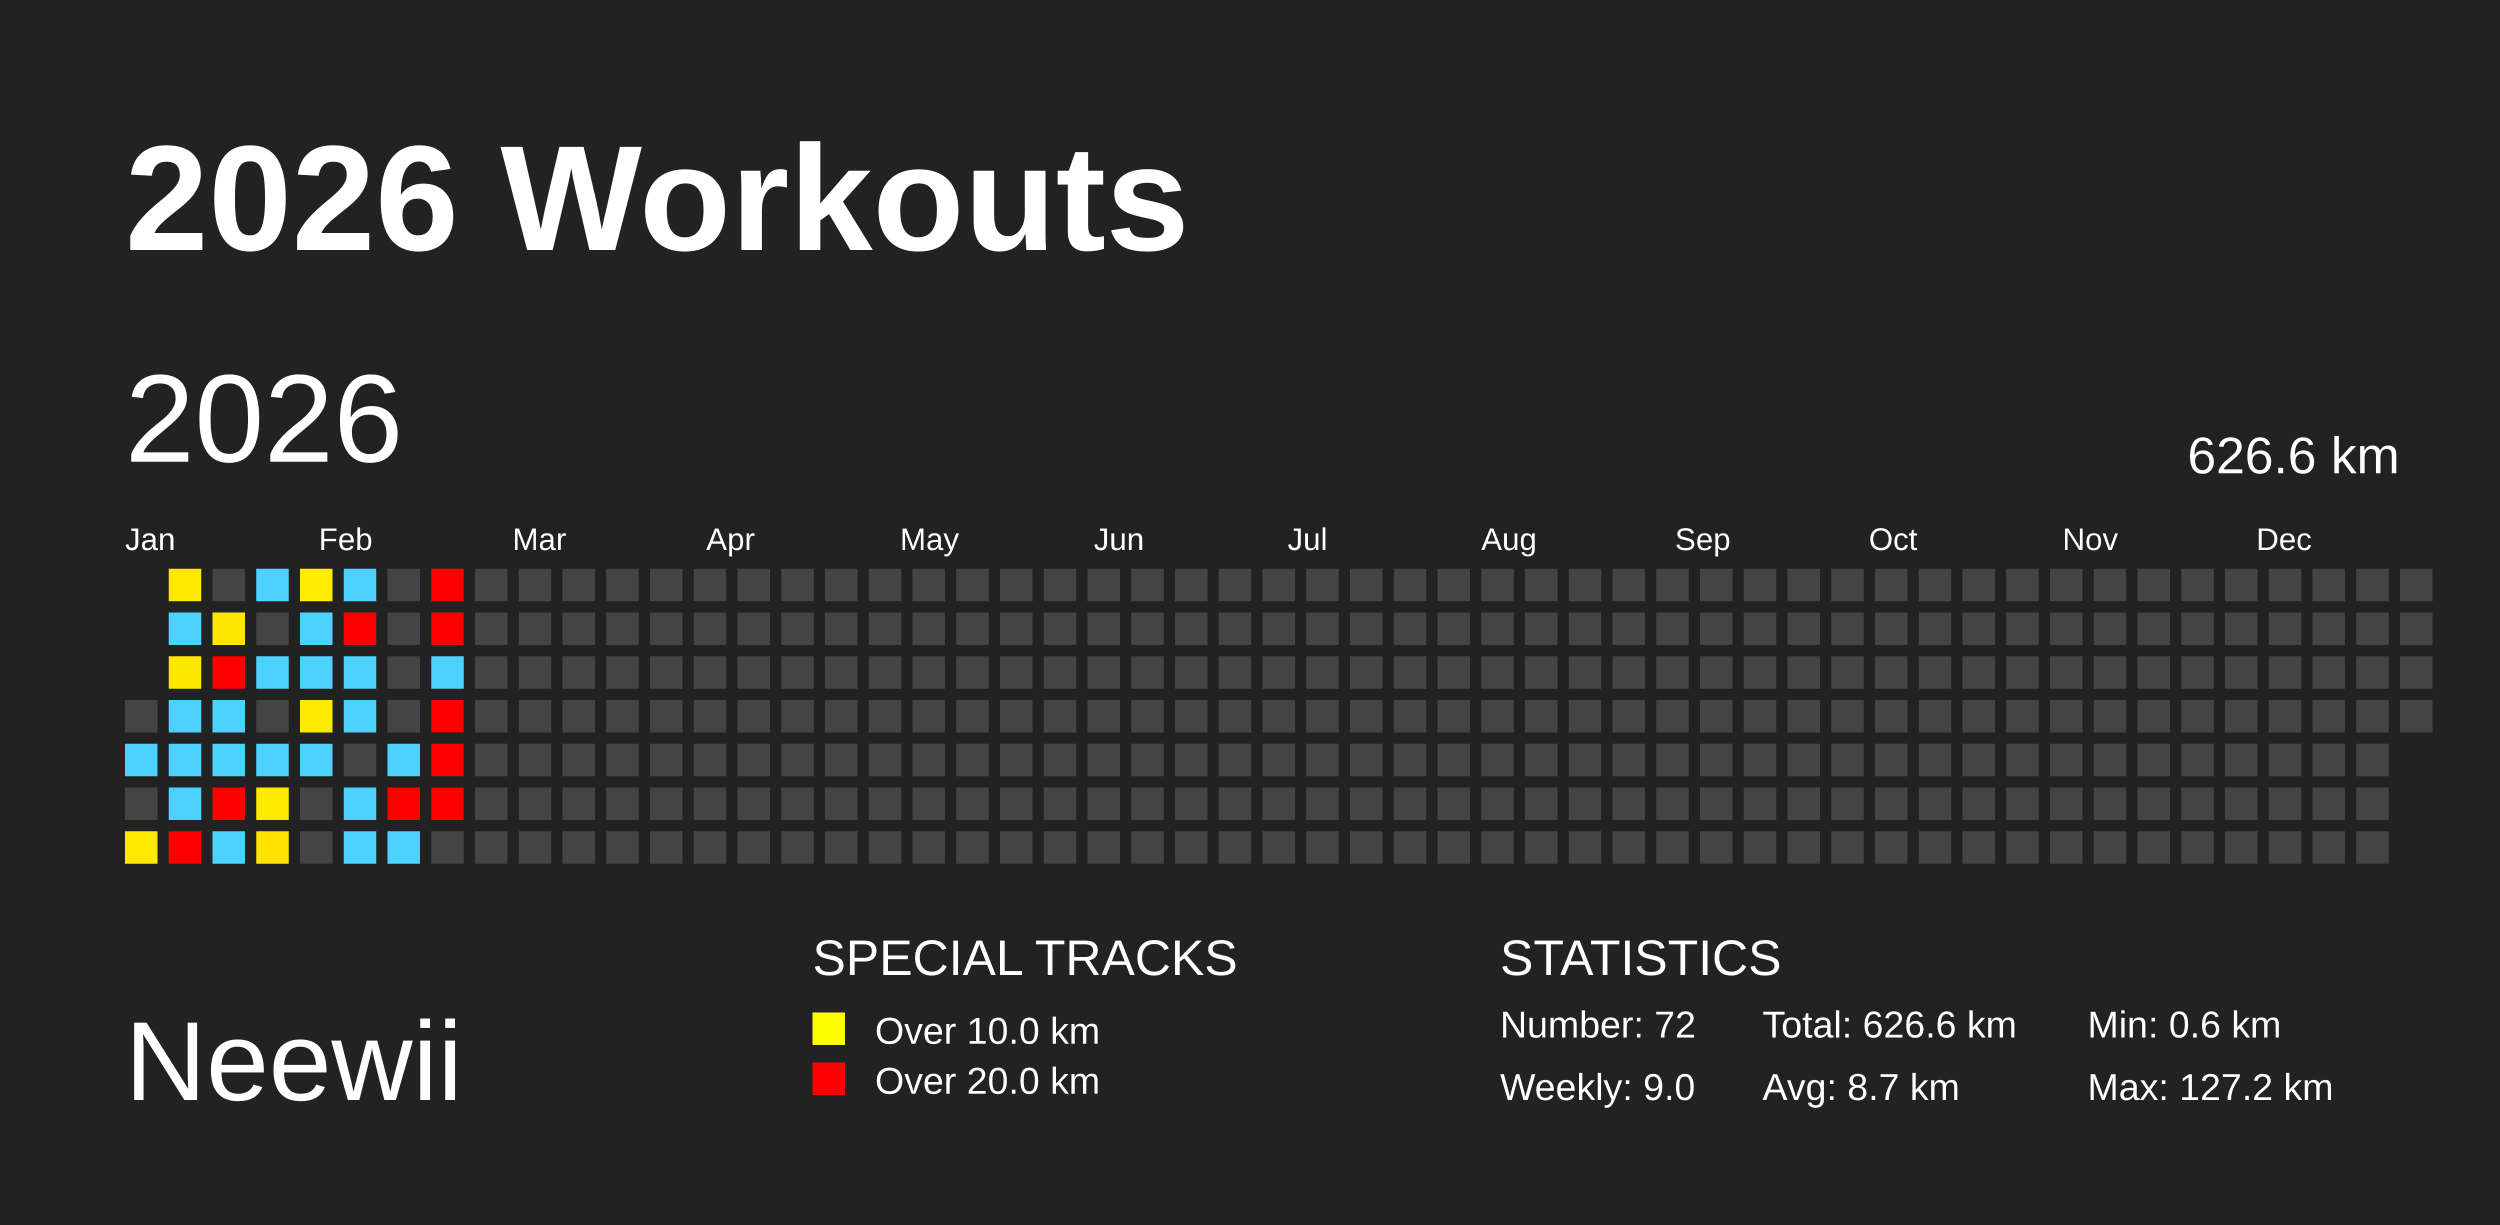
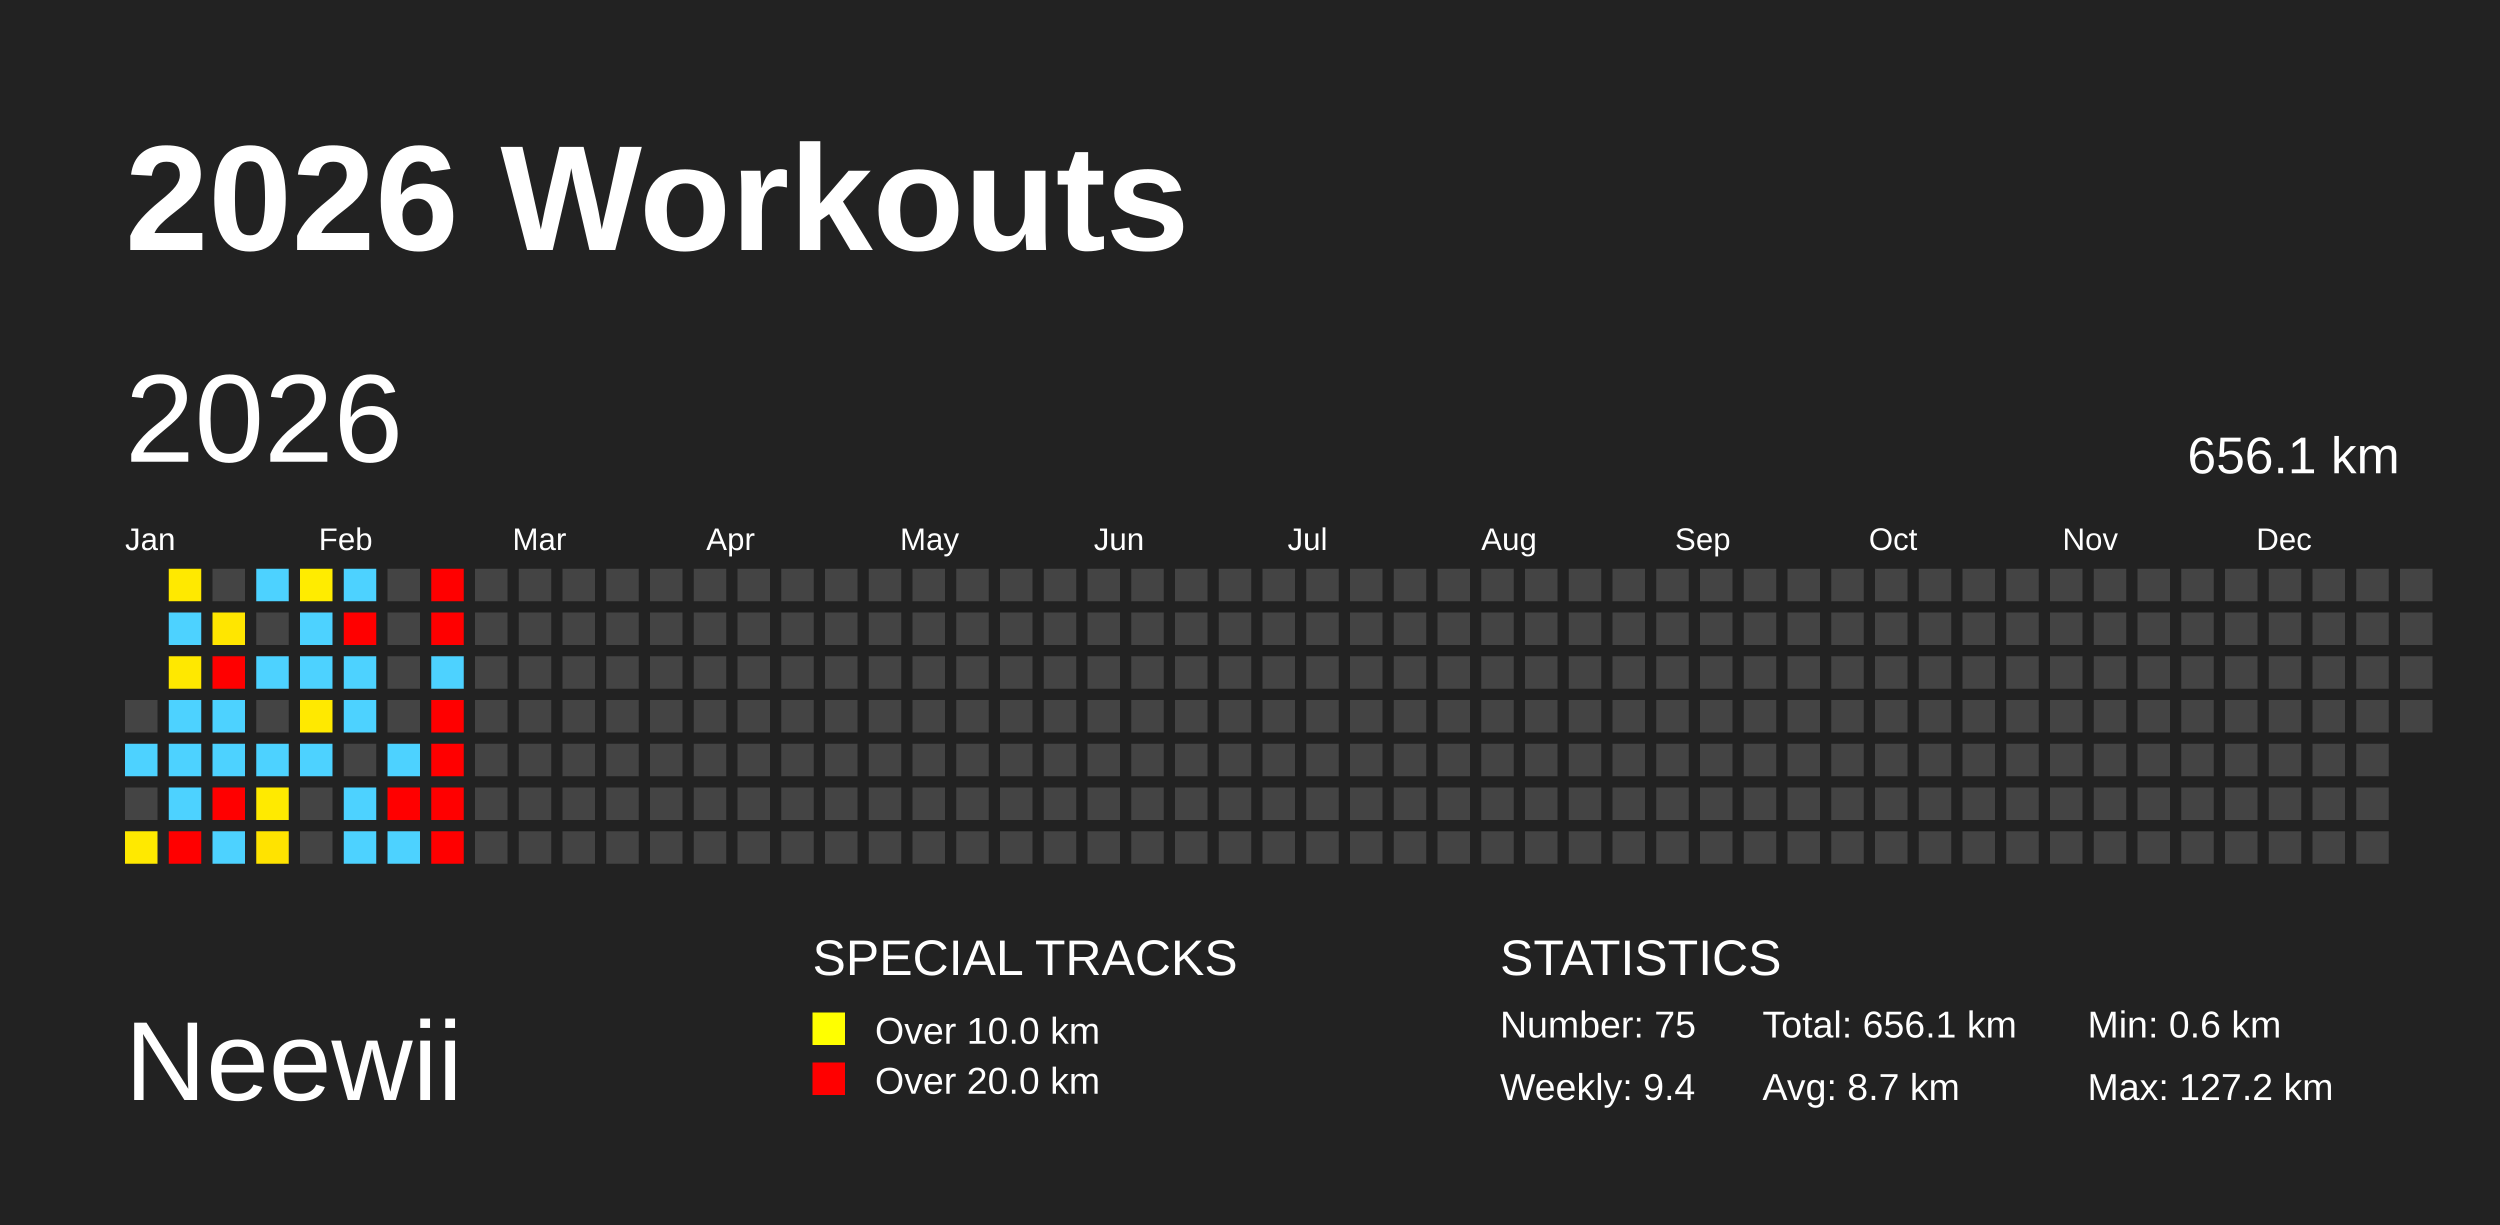
<svg xmlns="http://www.w3.org/2000/svg" baseProfile="full" height="98mm" version="1.1" viewBox="0,0,200,98" width="200mm">
  <defs />
  <rect fill="#222222" height="98" width="200" x="0" y="0" />
  <text fill="#FFFFFF" style="font-size:12px; font-family:Arial; font-weight:bold;" x="10" y="20">2026 Workouts</text>
  <text fill="#FFFFFF" style="font-size:9px; font-family:Arial" x="10" y="88">Neewii</text>
  <text fill="#FFFFFF" style="font-size:4px; font-family:Arial" x="65" y="78">SPECIAL TRACKS</text>
  <rect fill="yellow" height="2.6" width="2.6" x="65" y="81" />
  <text fill="#FFFFFF" style="font-size:3px; font-family:Arial" x="70" y="83.5">Over 10.0 km</text>
  <rect fill="red" height="2.6" width="2.6" x="65" y="85" />
  <text fill="#FFFFFF" style="font-size:3px; font-family:Arial" x="70" y="87.5">Over 20.0 km</text>
  <text fill="#FFFFFF" style="font-size:4px; font-family:Arial" x="120" y="78">STATISTICS</text>
-   <text fill="#FFFFFF" style="font-size:3px; font-family:Arial" x="120" y="83">Number: 72</text>
-   <text fill="#FFFFFF" style="font-size:3px; font-family:Arial" x="120" y="88">Weekly: 9.0</text>
-   <text fill="#FFFFFF" style="font-size:3px; font-family:Arial" x="141" y="83">Total: 626.6 km</text>
+   <text fill="#FFFFFF" style="font-size:3px; font-family:Arial" x="120" y="83">Number: 75</text>
+   <text fill="#FFFFFF" style="font-size:3px; font-family:Arial" x="120" y="88">Weekly: 9.4</text>
+   <text fill="#FFFFFF" style="font-size:3px; font-family:Arial" x="141" y="83">Total: 656.1 km</text>
  <text fill="#FFFFFF" style="font-size:3px; font-family:Arial" x="141" y="88">Avg: 8.7 km</text>
  <text fill="#FFFFFF" style="font-size:3px; font-family:Arial" x="167" y="83">Min: 0.6 km</text>
  <text fill="#FFFFFF" style="font-size:3px; font-family:Arial" x="167" y="88">Max: 127.2 km</text>
  <text dominant-baseline="hanging" fill="#FFFFFF" style="font-size:10.0px; font-family:Arial;" x="10" y="30">2026</text>
-   <text dominant-baseline="hanging" fill="#FFFFFF" style="font-size:4.125px; font-family:Arial;" x="175" y="35">626.6 km</text>
+   <text dominant-baseline="hanging" fill="#FFFFFF" style="font-size:4.125px; font-family:Arial;" x="175" y="35">656.1 km</text>
  <text fill="#FFFFFF" style="font-size:2.5px; font-family:Arial" x="10.0" y="44">Jan</text>
  <text fill="#FFFFFF" style="font-size:2.5px; font-family:Arial" x="25.5" y="44">Feb</text>
  <text fill="#FFFFFF" style="font-size:2.5px; font-family:Arial" x="41.0" y="44">Mar</text>
  <text fill="#FFFFFF" style="font-size:2.5px; font-family:Arial" x="56.5" y="44">Apr</text>
  <text fill="#FFFFFF" style="font-size:2.5px; font-family:Arial" x="72.0" y="44">May</text>
  <text fill="#FFFFFF" style="font-size:2.5px; font-family:Arial" x="87.5" y="44">Jun</text>
  <text fill="#FFFFFF" style="font-size:2.5px; font-family:Arial" x="103.0" y="44">Jul</text>
  <text fill="#FFFFFF" style="font-size:2.5px; font-family:Arial" x="118.5" y="44">Aug</text>
  <text fill="#FFFFFF" style="font-size:2.5px; font-family:Arial" x="134.0" y="44">Sep</text>
  <text fill="#FFFFFF" style="font-size:2.5px; font-family:Arial" x="149.5" y="44">Oct</text>
  <text fill="#FFFFFF" style="font-size:2.5px; font-family:Arial" x="165.0" y="44">Nov</text>
  <text fill="#FFFFFF" style="font-size:2.5px; font-family:Arial" x="180.5" y="44">Dec</text>
  <rect fill="#444444" height="2.6" width="2.6" x="10.0" y="56.0" />
  <rect fill="#4dd2ff" height="2.6" width="2.6" x="10.0" y="59.5" />
  <rect fill="#444444" height="2.6" width="2.6" x="10.0" y="63.0" />
  <rect fill="#ffe900" height="2.6" width="2.6" x="10.0" y="66.5" />
  <rect fill="#ffe900" height="2.6" width="2.6" x="13.5" y="45.5" />
  <rect fill="#4dd2ff" height="2.6" width="2.6" x="13.5" y="49.0" />
  <rect fill="#ffe800" height="2.6" width="2.6" x="13.5" y="52.5" />
  <rect fill="#4dd2ff" height="2.6" width="2.6" x="13.5" y="56.0" />
  <rect fill="#4dd2ff" height="2.6" width="2.6" x="13.5" y="59.5" />
  <rect fill="#4dd2ff" height="2.6" width="2.6" x="13.5" y="63.0" />
  <rect fill="red" height="2.6" width="2.6" x="13.5" y="66.5" />
  <rect fill="#444444" height="2.6" width="2.6" x="17.0" y="45.5" />
  <rect fill="#ffe600" height="2.6" width="2.6" x="17.0" y="49.0" />
  <rect fill="red" height="2.6" width="2.6" x="17.0" y="52.5" />
  <rect fill="#4dd2ff" height="2.6" width="2.6" x="17.0" y="56.0" />
  <rect fill="#4dd2ff" height="2.6" width="2.6" x="17.0" y="59.5" />
  <rect fill="red" height="2.6" width="2.6" x="17.0" y="63.0" />
  <rect fill="#4dd2ff" height="2.6" width="2.6" x="17.0" y="66.5" />
  <rect fill="#4dd2ff" height="2.6" width="2.6" x="20.5" y="45.5" />
  <rect fill="#444444" height="2.6" width="2.6" x="20.5" y="49.0" />
  <rect fill="#4dd2ff" height="2.6" width="2.6" x="20.5" y="52.5" />
  <rect fill="#444444" height="2.6" width="2.6" x="20.5" y="56.0" />
  <rect fill="#4dd2ff" height="2.6" width="2.6" x="20.5" y="59.5" />
  <rect fill="#ffea00" height="2.6" width="2.6" x="20.5" y="63.0" />
  <rect fill="#ffe300" height="2.6" width="2.6" x="20.5" y="66.5" />
  <rect fill="#ffec00" height="2.6" width="2.6" x="24.0" y="45.5" />
  <rect fill="#4dd2ff" height="2.6" width="2.6" x="24.0" y="49.0" />
  <rect fill="#4dd2ff" height="2.6" width="2.6" x="24.0" y="52.5" />
  <rect fill="#ffe900" height="2.6" width="2.6" x="24.0" y="56.0" />
  <rect fill="#4dd2ff" height="2.6" width="2.6" x="24.0" y="59.5" />
  <rect fill="#444444" height="2.6" width="2.6" x="24.0" y="63.0" />
  <rect fill="#444444" height="2.6" width="2.6" x="24.0" y="66.5" />
  <rect fill="#4dd2ff" height="2.6" width="2.6" x="27.5" y="45.5" />
  <rect fill="red" height="2.6" width="2.6" x="27.5" y="49.0" />
  <rect fill="#4dd2ff" height="2.6" width="2.6" x="27.5" y="52.5" />
  <rect fill="#4dd2ff" height="2.6" width="2.6" x="27.5" y="56.0" />
  <rect fill="#444444" height="2.6" width="2.6" x="27.5" y="59.5" />
  <rect fill="#4dd2ff" height="2.6" width="2.6" x="27.5" y="63.0" />
  <rect fill="#4dd2ff" height="2.6" width="2.6" x="27.5" y="66.5" />
  <rect fill="#444444" height="2.6" width="2.6" x="31.0" y="45.5" />
  <rect fill="#444444" height="2.6" width="2.6" x="31.0" y="49.0" />
  <rect fill="#444444" height="2.6" width="2.6" x="31.0" y="52.5" />
  <rect fill="#444444" height="2.6" width="2.6" x="31.0" y="56.0" />
  <rect fill="#4dd2ff" height="2.6" width="2.6" x="31.0" y="59.5" />
  <rect fill="red" height="2.6" width="2.6" x="31.0" y="63.0" />
  <rect fill="#4dd2ff" height="2.6" width="2.6" x="31.0" y="66.5" />
  <rect fill="red" height="2.6" width="2.6" x="34.5" y="45.5" />
  <rect fill="red" height="2.6" width="2.6" x="34.5" y="49.0" />
  <rect fill="#4dd2ff" height="2.6" width="2.6" x="34.5" y="52.5" />
  <rect fill="red" height="2.6" width="2.6" x="34.5" y="56.0" />
  <rect fill="red" height="2.6" width="2.6" x="34.5" y="59.5" />
  <rect fill="red" height="2.6" width="2.6" x="34.5" y="63.0" />
-   <rect fill="#444444" height="2.6" width="2.6" x="34.5" y="66.5" />
+   <rect fill="red" height="2.6" width="2.6" x="34.5" y="66.5" />
  <rect fill="#444444" height="2.6" width="2.6" x="38.0" y="45.5" />
  <rect fill="#444444" height="2.6" width="2.6" x="38.0" y="49.0" />
  <rect fill="#444444" height="2.6" width="2.6" x="38.0" y="52.5" />
  <rect fill="#444444" height="2.6" width="2.6" x="38.0" y="56.0" />
  <rect fill="#444444" height="2.6" width="2.6" x="38.0" y="59.5" />
  <rect fill="#444444" height="2.6" width="2.6" x="38.0" y="63.0" />
  <rect fill="#444444" height="2.6" width="2.6" x="38.0" y="66.5" />
  <rect fill="#444444" height="2.6" width="2.6" x="41.5" y="45.5" />
  <rect fill="#444444" height="2.6" width="2.6" x="41.5" y="49.0" />
  <rect fill="#444444" height="2.6" width="2.6" x="41.5" y="52.5" />
  <rect fill="#444444" height="2.6" width="2.6" x="41.5" y="56.0" />
  <rect fill="#444444" height="2.6" width="2.6" x="41.5" y="59.5" />
  <rect fill="#444444" height="2.6" width="2.6" x="41.5" y="63.0" />
  <rect fill="#444444" height="2.6" width="2.6" x="41.5" y="66.5" />
  <rect fill="#444444" height="2.6" width="2.6" x="45.0" y="45.5" />
  <rect fill="#444444" height="2.6" width="2.6" x="45.0" y="49.0" />
  <rect fill="#444444" height="2.6" width="2.6" x="45.0" y="52.5" />
  <rect fill="#444444" height="2.6" width="2.6" x="45.0" y="56.0" />
  <rect fill="#444444" height="2.6" width="2.6" x="45.0" y="59.5" />
  <rect fill="#444444" height="2.6" width="2.6" x="45.0" y="63.0" />
  <rect fill="#444444" height="2.6" width="2.6" x="45.0" y="66.5" />
  <rect fill="#444444" height="2.6" width="2.6" x="48.5" y="45.5" />
  <rect fill="#444444" height="2.6" width="2.6" x="48.5" y="49.0" />
  <rect fill="#444444" height="2.6" width="2.6" x="48.5" y="52.5" />
  <rect fill="#444444" height="2.6" width="2.6" x="48.5" y="56.0" />
  <rect fill="#444444" height="2.6" width="2.6" x="48.5" y="59.5" />
  <rect fill="#444444" height="2.6" width="2.6" x="48.5" y="63.0" />
  <rect fill="#444444" height="2.6" width="2.6" x="48.5" y="66.5" />
  <rect fill="#444444" height="2.6" width="2.6" x="52.0" y="45.5" />
  <rect fill="#444444" height="2.6" width="2.6" x="52.0" y="49.0" />
  <rect fill="#444444" height="2.6" width="2.6" x="52.0" y="52.5" />
  <rect fill="#444444" height="2.6" width="2.6" x="52.0" y="56.0" />
  <rect fill="#444444" height="2.6" width="2.6" x="52.0" y="59.5" />
  <rect fill="#444444" height="2.6" width="2.6" x="52.0" y="63.0" />
  <rect fill="#444444" height="2.6" width="2.6" x="52.0" y="66.5" />
  <rect fill="#444444" height="2.6" width="2.6" x="55.5" y="45.5" />
  <rect fill="#444444" height="2.6" width="2.6" x="55.5" y="49.0" />
  <rect fill="#444444" height="2.6" width="2.6" x="55.5" y="52.5" />
  <rect fill="#444444" height="2.6" width="2.6" x="55.5" y="56.0" />
  <rect fill="#444444" height="2.6" width="2.6" x="55.5" y="59.5" />
  <rect fill="#444444" height="2.6" width="2.6" x="55.5" y="63.0" />
  <rect fill="#444444" height="2.6" width="2.6" x="55.5" y="66.5" />
  <rect fill="#444444" height="2.6" width="2.6" x="59.0" y="45.5" />
  <rect fill="#444444" height="2.6" width="2.6" x="59.0" y="49.0" />
  <rect fill="#444444" height="2.6" width="2.6" x="59.0" y="52.5" />
  <rect fill="#444444" height="2.6" width="2.6" x="59.0" y="56.0" />
  <rect fill="#444444" height="2.6" width="2.6" x="59.0" y="59.5" />
  <rect fill="#444444" height="2.6" width="2.6" x="59.0" y="63.0" />
  <rect fill="#444444" height="2.6" width="2.6" x="59.0" y="66.5" />
  <rect fill="#444444" height="2.6" width="2.6" x="62.5" y="45.5" />
  <rect fill="#444444" height="2.6" width="2.6" x="62.5" y="49.0" />
  <rect fill="#444444" height="2.6" width="2.6" x="62.5" y="52.5" />
  <rect fill="#444444" height="2.6" width="2.6" x="62.5" y="56.0" />
  <rect fill="#444444" height="2.6" width="2.6" x="62.5" y="59.5" />
  <rect fill="#444444" height="2.6" width="2.6" x="62.5" y="63.0" />
  <rect fill="#444444" height="2.6" width="2.6" x="62.5" y="66.5" />
  <rect fill="#444444" height="2.6" width="2.6" x="66.0" y="45.5" />
  <rect fill="#444444" height="2.6" width="2.6" x="66.0" y="49.0" />
  <rect fill="#444444" height="2.6" width="2.6" x="66.0" y="52.5" />
  <rect fill="#444444" height="2.6" width="2.6" x="66.0" y="56.0" />
  <rect fill="#444444" height="2.6" width="2.6" x="66.0" y="59.5" />
  <rect fill="#444444" height="2.6" width="2.6" x="66.0" y="63.0" />
  <rect fill="#444444" height="2.6" width="2.6" x="66.0" y="66.5" />
  <rect fill="#444444" height="2.6" width="2.6" x="69.5" y="45.5" />
  <rect fill="#444444" height="2.6" width="2.6" x="69.5" y="49.0" />
  <rect fill="#444444" height="2.6" width="2.6" x="69.5" y="52.5" />
  <rect fill="#444444" height="2.6" width="2.6" x="69.5" y="56.0" />
  <rect fill="#444444" height="2.6" width="2.6" x="69.5" y="59.5" />
  <rect fill="#444444" height="2.6" width="2.6" x="69.5" y="63.0" />
  <rect fill="#444444" height="2.6" width="2.6" x="69.5" y="66.5" />
  <rect fill="#444444" height="2.6" width="2.6" x="73.0" y="45.5" />
  <rect fill="#444444" height="2.6" width="2.6" x="73.0" y="49.0" />
  <rect fill="#444444" height="2.6" width="2.6" x="73.0" y="52.5" />
  <rect fill="#444444" height="2.6" width="2.6" x="73.0" y="56.0" />
  <rect fill="#444444" height="2.6" width="2.6" x="73.0" y="59.5" />
  <rect fill="#444444" height="2.6" width="2.6" x="73.0" y="63.0" />
  <rect fill="#444444" height="2.6" width="2.6" x="73.0" y="66.5" />
  <rect fill="#444444" height="2.6" width="2.6" x="76.5" y="45.5" />
  <rect fill="#444444" height="2.6" width="2.6" x="76.5" y="49.0" />
  <rect fill="#444444" height="2.6" width="2.6" x="76.5" y="52.5" />
  <rect fill="#444444" height="2.6" width="2.6" x="76.5" y="56.0" />
  <rect fill="#444444" height="2.6" width="2.6" x="76.5" y="59.5" />
  <rect fill="#444444" height="2.6" width="2.6" x="76.5" y="63.0" />
  <rect fill="#444444" height="2.6" width="2.6" x="76.5" y="66.5" />
  <rect fill="#444444" height="2.6" width="2.6" x="80.0" y="45.5" />
  <rect fill="#444444" height="2.6" width="2.6" x="80.0" y="49.0" />
  <rect fill="#444444" height="2.6" width="2.6" x="80.0" y="52.5" />
  <rect fill="#444444" height="2.6" width="2.6" x="80.0" y="56.0" />
  <rect fill="#444444" height="2.6" width="2.6" x="80.0" y="59.5" />
  <rect fill="#444444" height="2.6" width="2.6" x="80.0" y="63.0" />
  <rect fill="#444444" height="2.6" width="2.6" x="80.0" y="66.5" />
  <rect fill="#444444" height="2.6" width="2.6" x="83.5" y="45.5" />
  <rect fill="#444444" height="2.6" width="2.6" x="83.5" y="49.0" />
  <rect fill="#444444" height="2.6" width="2.6" x="83.5" y="52.5" />
  <rect fill="#444444" height="2.6" width="2.6" x="83.5" y="56.0" />
  <rect fill="#444444" height="2.6" width="2.6" x="83.5" y="59.5" />
  <rect fill="#444444" height="2.6" width="2.6" x="83.5" y="63.0" />
  <rect fill="#444444" height="2.6" width="2.6" x="83.5" y="66.5" />
  <rect fill="#444444" height="2.6" width="2.6" x="87.0" y="45.5" />
  <rect fill="#444444" height="2.6" width="2.6" x="87.0" y="49.0" />
  <rect fill="#444444" height="2.6" width="2.6" x="87.0" y="52.5" />
  <rect fill="#444444" height="2.6" width="2.6" x="87.0" y="56.0" />
  <rect fill="#444444" height="2.6" width="2.6" x="87.0" y="59.5" />
  <rect fill="#444444" height="2.6" width="2.6" x="87.0" y="63.0" />
  <rect fill="#444444" height="2.6" width="2.6" x="87.0" y="66.5" />
  <rect fill="#444444" height="2.6" width="2.6" x="90.5" y="45.5" />
  <rect fill="#444444" height="2.6" width="2.6" x="90.5" y="49.0" />
  <rect fill="#444444" height="2.6" width="2.6" x="90.5" y="52.5" />
  <rect fill="#444444" height="2.6" width="2.6" x="90.5" y="56.0" />
  <rect fill="#444444" height="2.6" width="2.6" x="90.5" y="59.5" />
  <rect fill="#444444" height="2.6" width="2.6" x="90.5" y="63.0" />
  <rect fill="#444444" height="2.6" width="2.6" x="90.5" y="66.5" />
  <rect fill="#444444" height="2.6" width="2.6" x="94.0" y="45.5" />
  <rect fill="#444444" height="2.6" width="2.6" x="94.0" y="49.0" />
  <rect fill="#444444" height="2.6" width="2.6" x="94.0" y="52.5" />
  <rect fill="#444444" height="2.6" width="2.6" x="94.0" y="56.0" />
  <rect fill="#444444" height="2.6" width="2.6" x="94.0" y="59.5" />
  <rect fill="#444444" height="2.6" width="2.6" x="94.0" y="63.0" />
  <rect fill="#444444" height="2.6" width="2.6" x="94.0" y="66.5" />
  <rect fill="#444444" height="2.6" width="2.6" x="97.5" y="45.5" />
  <rect fill="#444444" height="2.6" width="2.6" x="97.5" y="49.0" />
  <rect fill="#444444" height="2.6" width="2.6" x="97.5" y="52.5" />
  <rect fill="#444444" height="2.6" width="2.6" x="97.5" y="56.0" />
  <rect fill="#444444" height="2.6" width="2.6" x="97.5" y="59.5" />
  <rect fill="#444444" height="2.6" width="2.6" x="97.5" y="63.0" />
  <rect fill="#444444" height="2.6" width="2.6" x="97.5" y="66.5" />
  <rect fill="#444444" height="2.6" width="2.6" x="101.0" y="45.5" />
  <rect fill="#444444" height="2.6" width="2.6" x="101.0" y="49.0" />
  <rect fill="#444444" height="2.6" width="2.6" x="101.0" y="52.5" />
  <rect fill="#444444" height="2.6" width="2.6" x="101.0" y="56.0" />
  <rect fill="#444444" height="2.6" width="2.6" x="101.0" y="59.5" />
  <rect fill="#444444" height="2.6" width="2.6" x="101.0" y="63.0" />
  <rect fill="#444444" height="2.6" width="2.6" x="101.0" y="66.5" />
  <rect fill="#444444" height="2.6" width="2.6" x="104.5" y="45.5" />
  <rect fill="#444444" height="2.6" width="2.6" x="104.5" y="49.0" />
  <rect fill="#444444" height="2.6" width="2.6" x="104.5" y="52.5" />
  <rect fill="#444444" height="2.6" width="2.6" x="104.5" y="56.0" />
  <rect fill="#444444" height="2.6" width="2.6" x="104.5" y="59.5" />
  <rect fill="#444444" height="2.6" width="2.6" x="104.5" y="63.0" />
  <rect fill="#444444" height="2.6" width="2.6" x="104.5" y="66.5" />
  <rect fill="#444444" height="2.6" width="2.6" x="108.0" y="45.5" />
  <rect fill="#444444" height="2.6" width="2.6" x="108.0" y="49.0" />
  <rect fill="#444444" height="2.6" width="2.6" x="108.0" y="52.5" />
  <rect fill="#444444" height="2.6" width="2.6" x="108.0" y="56.0" />
  <rect fill="#444444" height="2.6" width="2.6" x="108.0" y="59.5" />
  <rect fill="#444444" height="2.6" width="2.6" x="108.0" y="63.0" />
  <rect fill="#444444" height="2.6" width="2.6" x="108.0" y="66.5" />
  <rect fill="#444444" height="2.6" width="2.6" x="111.5" y="45.5" />
  <rect fill="#444444" height="2.6" width="2.6" x="111.5" y="49.0" />
  <rect fill="#444444" height="2.6" width="2.6" x="111.5" y="52.5" />
  <rect fill="#444444" height="2.6" width="2.6" x="111.5" y="56.0" />
  <rect fill="#444444" height="2.6" width="2.6" x="111.5" y="59.5" />
  <rect fill="#444444" height="2.6" width="2.6" x="111.5" y="63.0" />
  <rect fill="#444444" height="2.6" width="2.6" x="111.5" y="66.5" />
  <rect fill="#444444" height="2.6" width="2.6" x="115.0" y="45.5" />
  <rect fill="#444444" height="2.6" width="2.6" x="115.0" y="49.0" />
  <rect fill="#444444" height="2.6" width="2.6" x="115.0" y="52.5" />
  <rect fill="#444444" height="2.6" width="2.6" x="115.0" y="56.0" />
  <rect fill="#444444" height="2.6" width="2.6" x="115.0" y="59.5" />
  <rect fill="#444444" height="2.6" width="2.6" x="115.0" y="63.0" />
  <rect fill="#444444" height="2.6" width="2.6" x="115.0" y="66.5" />
  <rect fill="#444444" height="2.6" width="2.6" x="118.5" y="45.5" />
  <rect fill="#444444" height="2.6" width="2.6" x="118.5" y="49.0" />
  <rect fill="#444444" height="2.6" width="2.6" x="118.5" y="52.5" />
  <rect fill="#444444" height="2.6" width="2.6" x="118.5" y="56.0" />
  <rect fill="#444444" height="2.6" width="2.6" x="118.5" y="59.5" />
  <rect fill="#444444" height="2.6" width="2.6" x="118.5" y="63.0" />
  <rect fill="#444444" height="2.6" width="2.6" x="118.5" y="66.5" />
  <rect fill="#444444" height="2.6" width="2.6" x="122.0" y="45.5" />
  <rect fill="#444444" height="2.6" width="2.6" x="122.0" y="49.0" />
  <rect fill="#444444" height="2.6" width="2.6" x="122.0" y="52.5" />
  <rect fill="#444444" height="2.6" width="2.6" x="122.0" y="56.0" />
  <rect fill="#444444" height="2.6" width="2.6" x="122.0" y="59.5" />
  <rect fill="#444444" height="2.6" width="2.6" x="122.0" y="63.0" />
  <rect fill="#444444" height="2.6" width="2.6" x="122.0" y="66.5" />
  <rect fill="#444444" height="2.6" width="2.6" x="125.5" y="45.5" />
  <rect fill="#444444" height="2.6" width="2.6" x="125.5" y="49.0" />
  <rect fill="#444444" height="2.6" width="2.6" x="125.5" y="52.5" />
  <rect fill="#444444" height="2.6" width="2.6" x="125.5" y="56.0" />
  <rect fill="#444444" height="2.6" width="2.6" x="125.5" y="59.5" />
  <rect fill="#444444" height="2.6" width="2.6" x="125.5" y="63.0" />
  <rect fill="#444444" height="2.6" width="2.6" x="125.5" y="66.5" />
  <rect fill="#444444" height="2.6" width="2.6" x="129.0" y="45.5" />
  <rect fill="#444444" height="2.6" width="2.6" x="129.0" y="49.0" />
  <rect fill="#444444" height="2.6" width="2.6" x="129.0" y="52.5" />
  <rect fill="#444444" height="2.6" width="2.6" x="129.0" y="56.0" />
  <rect fill="#444444" height="2.6" width="2.6" x="129.0" y="59.5" />
  <rect fill="#444444" height="2.6" width="2.6" x="129.0" y="63.0" />
  <rect fill="#444444" height="2.6" width="2.6" x="129.0" y="66.5" />
  <rect fill="#444444" height="2.6" width="2.6" x="132.5" y="45.5" />
  <rect fill="#444444" height="2.6" width="2.6" x="132.5" y="49.0" />
  <rect fill="#444444" height="2.6" width="2.6" x="132.5" y="52.5" />
  <rect fill="#444444" height="2.6" width="2.6" x="132.5" y="56.0" />
  <rect fill="#444444" height="2.6" width="2.6" x="132.5" y="59.5" />
  <rect fill="#444444" height="2.6" width="2.6" x="132.5" y="63.0" />
  <rect fill="#444444" height="2.6" width="2.6" x="132.5" y="66.5" />
  <rect fill="#444444" height="2.6" width="2.6" x="136.0" y="45.5" />
  <rect fill="#444444" height="2.6" width="2.6" x="136.0" y="49.0" />
  <rect fill="#444444" height="2.6" width="2.6" x="136.0" y="52.5" />
  <rect fill="#444444" height="2.6" width="2.6" x="136.0" y="56.0" />
  <rect fill="#444444" height="2.6" width="2.6" x="136.0" y="59.5" />
  <rect fill="#444444" height="2.6" width="2.6" x="136.0" y="63.0" />
  <rect fill="#444444" height="2.6" width="2.6" x="136.0" y="66.5" />
  <rect fill="#444444" height="2.6" width="2.6" x="139.5" y="45.5" />
  <rect fill="#444444" height="2.6" width="2.6" x="139.5" y="49.0" />
  <rect fill="#444444" height="2.6" width="2.6" x="139.5" y="52.5" />
  <rect fill="#444444" height="2.6" width="2.6" x="139.5" y="56.0" />
  <rect fill="#444444" height="2.6" width="2.6" x="139.5" y="59.5" />
  <rect fill="#444444" height="2.6" width="2.6" x="139.5" y="63.0" />
  <rect fill="#444444" height="2.6" width="2.6" x="139.5" y="66.5" />
  <rect fill="#444444" height="2.6" width="2.6" x="143.0" y="45.5" />
  <rect fill="#444444" height="2.6" width="2.6" x="143.0" y="49.0" />
  <rect fill="#444444" height="2.6" width="2.6" x="143.0" y="52.5" />
  <rect fill="#444444" height="2.6" width="2.6" x="143.0" y="56.0" />
  <rect fill="#444444" height="2.6" width="2.6" x="143.0" y="59.5" />
  <rect fill="#444444" height="2.6" width="2.6" x="143.0" y="63.0" />
  <rect fill="#444444" height="2.6" width="2.6" x="143.0" y="66.5" />
  <rect fill="#444444" height="2.6" width="2.6" x="146.5" y="45.5" />
  <rect fill="#444444" height="2.6" width="2.6" x="146.5" y="49.0" />
  <rect fill="#444444" height="2.6" width="2.6" x="146.5" y="52.5" />
  <rect fill="#444444" height="2.6" width="2.6" x="146.5" y="56.0" />
  <rect fill="#444444" height="2.6" width="2.6" x="146.5" y="59.5" />
  <rect fill="#444444" height="2.6" width="2.6" x="146.5" y="63.0" />
  <rect fill="#444444" height="2.6" width="2.6" x="146.5" y="66.5" />
  <rect fill="#444444" height="2.6" width="2.6" x="150.0" y="45.5" />
  <rect fill="#444444" height="2.6" width="2.6" x="150.0" y="49.0" />
  <rect fill="#444444" height="2.6" width="2.6" x="150.0" y="52.5" />
  <rect fill="#444444" height="2.6" width="2.6" x="150.0" y="56.0" />
  <rect fill="#444444" height="2.6" width="2.6" x="150.0" y="59.5" />
  <rect fill="#444444" height="2.6" width="2.6" x="150.0" y="63.0" />
  <rect fill="#444444" height="2.6" width="2.6" x="150.0" y="66.5" />
  <rect fill="#444444" height="2.6" width="2.6" x="153.5" y="45.5" />
  <rect fill="#444444" height="2.6" width="2.6" x="153.5" y="49.0" />
  <rect fill="#444444" height="2.6" width="2.6" x="153.5" y="52.5" />
  <rect fill="#444444" height="2.6" width="2.6" x="153.5" y="56.0" />
  <rect fill="#444444" height="2.6" width="2.6" x="153.5" y="59.5" />
  <rect fill="#444444" height="2.6" width="2.6" x="153.5" y="63.0" />
  <rect fill="#444444" height="2.6" width="2.6" x="153.5" y="66.5" />
  <rect fill="#444444" height="2.6" width="2.6" x="157.0" y="45.5" />
  <rect fill="#444444" height="2.6" width="2.6" x="157.0" y="49.0" />
  <rect fill="#444444" height="2.6" width="2.6" x="157.0" y="52.5" />
  <rect fill="#444444" height="2.6" width="2.6" x="157.0" y="56.0" />
  <rect fill="#444444" height="2.6" width="2.6" x="157.0" y="59.5" />
  <rect fill="#444444" height="2.6" width="2.6" x="157.0" y="63.0" />
  <rect fill="#444444" height="2.6" width="2.6" x="157.0" y="66.5" />
  <rect fill="#444444" height="2.6" width="2.6" x="160.5" y="45.5" />
  <rect fill="#444444" height="2.6" width="2.6" x="160.5" y="49.0" />
  <rect fill="#444444" height="2.6" width="2.6" x="160.5" y="52.5" />
  <rect fill="#444444" height="2.6" width="2.6" x="160.5" y="56.0" />
  <rect fill="#444444" height="2.6" width="2.6" x="160.5" y="59.5" />
  <rect fill="#444444" height="2.6" width="2.6" x="160.5" y="63.0" />
  <rect fill="#444444" height="2.6" width="2.6" x="160.5" y="66.5" />
  <rect fill="#444444" height="2.6" width="2.6" x="164.0" y="45.5" />
  <rect fill="#444444" height="2.6" width="2.6" x="164.0" y="49.0" />
  <rect fill="#444444" height="2.6" width="2.6" x="164.0" y="52.5" />
  <rect fill="#444444" height="2.6" width="2.6" x="164.0" y="56.0" />
  <rect fill="#444444" height="2.6" width="2.6" x="164.0" y="59.5" />
  <rect fill="#444444" height="2.6" width="2.6" x="164.0" y="63.0" />
  <rect fill="#444444" height="2.6" width="2.6" x="164.0" y="66.5" />
  <rect fill="#444444" height="2.6" width="2.6" x="167.5" y="45.5" />
  <rect fill="#444444" height="2.6" width="2.6" x="167.5" y="49.0" />
  <rect fill="#444444" height="2.6" width="2.6" x="167.5" y="52.5" />
  <rect fill="#444444" height="2.6" width="2.6" x="167.5" y="56.0" />
  <rect fill="#444444" height="2.6" width="2.6" x="167.5" y="59.5" />
  <rect fill="#444444" height="2.6" width="2.6" x="167.5" y="63.0" />
  <rect fill="#444444" height="2.6" width="2.6" x="167.5" y="66.5" />
  <rect fill="#444444" height="2.6" width="2.6" x="171.0" y="45.5" />
  <rect fill="#444444" height="2.6" width="2.6" x="171.0" y="49.0" />
  <rect fill="#444444" height="2.6" width="2.6" x="171.0" y="52.5" />
  <rect fill="#444444" height="2.6" width="2.6" x="171.0" y="56.0" />
  <rect fill="#444444" height="2.6" width="2.6" x="171.0" y="59.5" />
  <rect fill="#444444" height="2.6" width="2.6" x="171.0" y="63.0" />
  <rect fill="#444444" height="2.6" width="2.6" x="171.0" y="66.5" />
  <rect fill="#444444" height="2.6" width="2.6" x="174.5" y="45.5" />
  <rect fill="#444444" height="2.6" width="2.6" x="174.5" y="49.0" />
  <rect fill="#444444" height="2.6" width="2.6" x="174.5" y="52.5" />
  <rect fill="#444444" height="2.6" width="2.6" x="174.5" y="56.0" />
  <rect fill="#444444" height="2.6" width="2.6" x="174.5" y="59.5" />
  <rect fill="#444444" height="2.6" width="2.6" x="174.5" y="63.0" />
  <rect fill="#444444" height="2.6" width="2.6" x="174.5" y="66.5" />
  <rect fill="#444444" height="2.6" width="2.6" x="178.0" y="45.5" />
  <rect fill="#444444" height="2.6" width="2.6" x="178.0" y="49.0" />
  <rect fill="#444444" height="2.6" width="2.6" x="178.0" y="52.5" />
  <rect fill="#444444" height="2.6" width="2.6" x="178.0" y="56.0" />
  <rect fill="#444444" height="2.6" width="2.6" x="178.0" y="59.5" />
  <rect fill="#444444" height="2.6" width="2.6" x="178.0" y="63.0" />
  <rect fill="#444444" height="2.6" width="2.6" x="178.0" y="66.5" />
  <rect fill="#444444" height="2.6" width="2.6" x="181.5" y="45.5" />
  <rect fill="#444444" height="2.6" width="2.6" x="181.5" y="49.0" />
  <rect fill="#444444" height="2.6" width="2.6" x="181.5" y="52.5" />
  <rect fill="#444444" height="2.6" width="2.6" x="181.5" y="56.0" />
  <rect fill="#444444" height="2.6" width="2.6" x="181.5" y="59.5" />
  <rect fill="#444444" height="2.6" width="2.6" x="181.5" y="63.0" />
  <rect fill="#444444" height="2.6" width="2.6" x="181.5" y="66.5" />
  <rect fill="#444444" height="2.6" width="2.6" x="185.0" y="45.5" />
  <rect fill="#444444" height="2.6" width="2.6" x="185.0" y="49.0" />
  <rect fill="#444444" height="2.6" width="2.6" x="185.0" y="52.5" />
  <rect fill="#444444" height="2.6" width="2.6" x="185.0" y="56.0" />
  <rect fill="#444444" height="2.6" width="2.6" x="185.0" y="59.5" />
  <rect fill="#444444" height="2.6" width="2.6" x="185.0" y="63.0" />
  <rect fill="#444444" height="2.6" width="2.6" x="185.0" y="66.5" />
  <rect fill="#444444" height="2.6" width="2.6" x="188.5" y="45.5" />
  <rect fill="#444444" height="2.6" width="2.6" x="188.5" y="49.0" />
  <rect fill="#444444" height="2.6" width="2.6" x="188.5" y="52.5" />
  <rect fill="#444444" height="2.6" width="2.6" x="188.5" y="56.0" />
  <rect fill="#444444" height="2.6" width="2.6" x="188.5" y="59.5" />
  <rect fill="#444444" height="2.6" width="2.6" x="188.5" y="63.0" />
  <rect fill="#444444" height="2.6" width="2.6" x="188.5" y="66.5" />
  <rect fill="#444444" height="2.6" width="2.6" x="192.0" y="45.5" />
  <rect fill="#444444" height="2.6" width="2.6" x="192.0" y="49.0" />
  <rect fill="#444444" height="2.6" width="2.6" x="192.0" y="52.5" />
  <rect fill="#444444" height="2.6" width="2.6" x="192.0" y="56.0" />
</svg>
